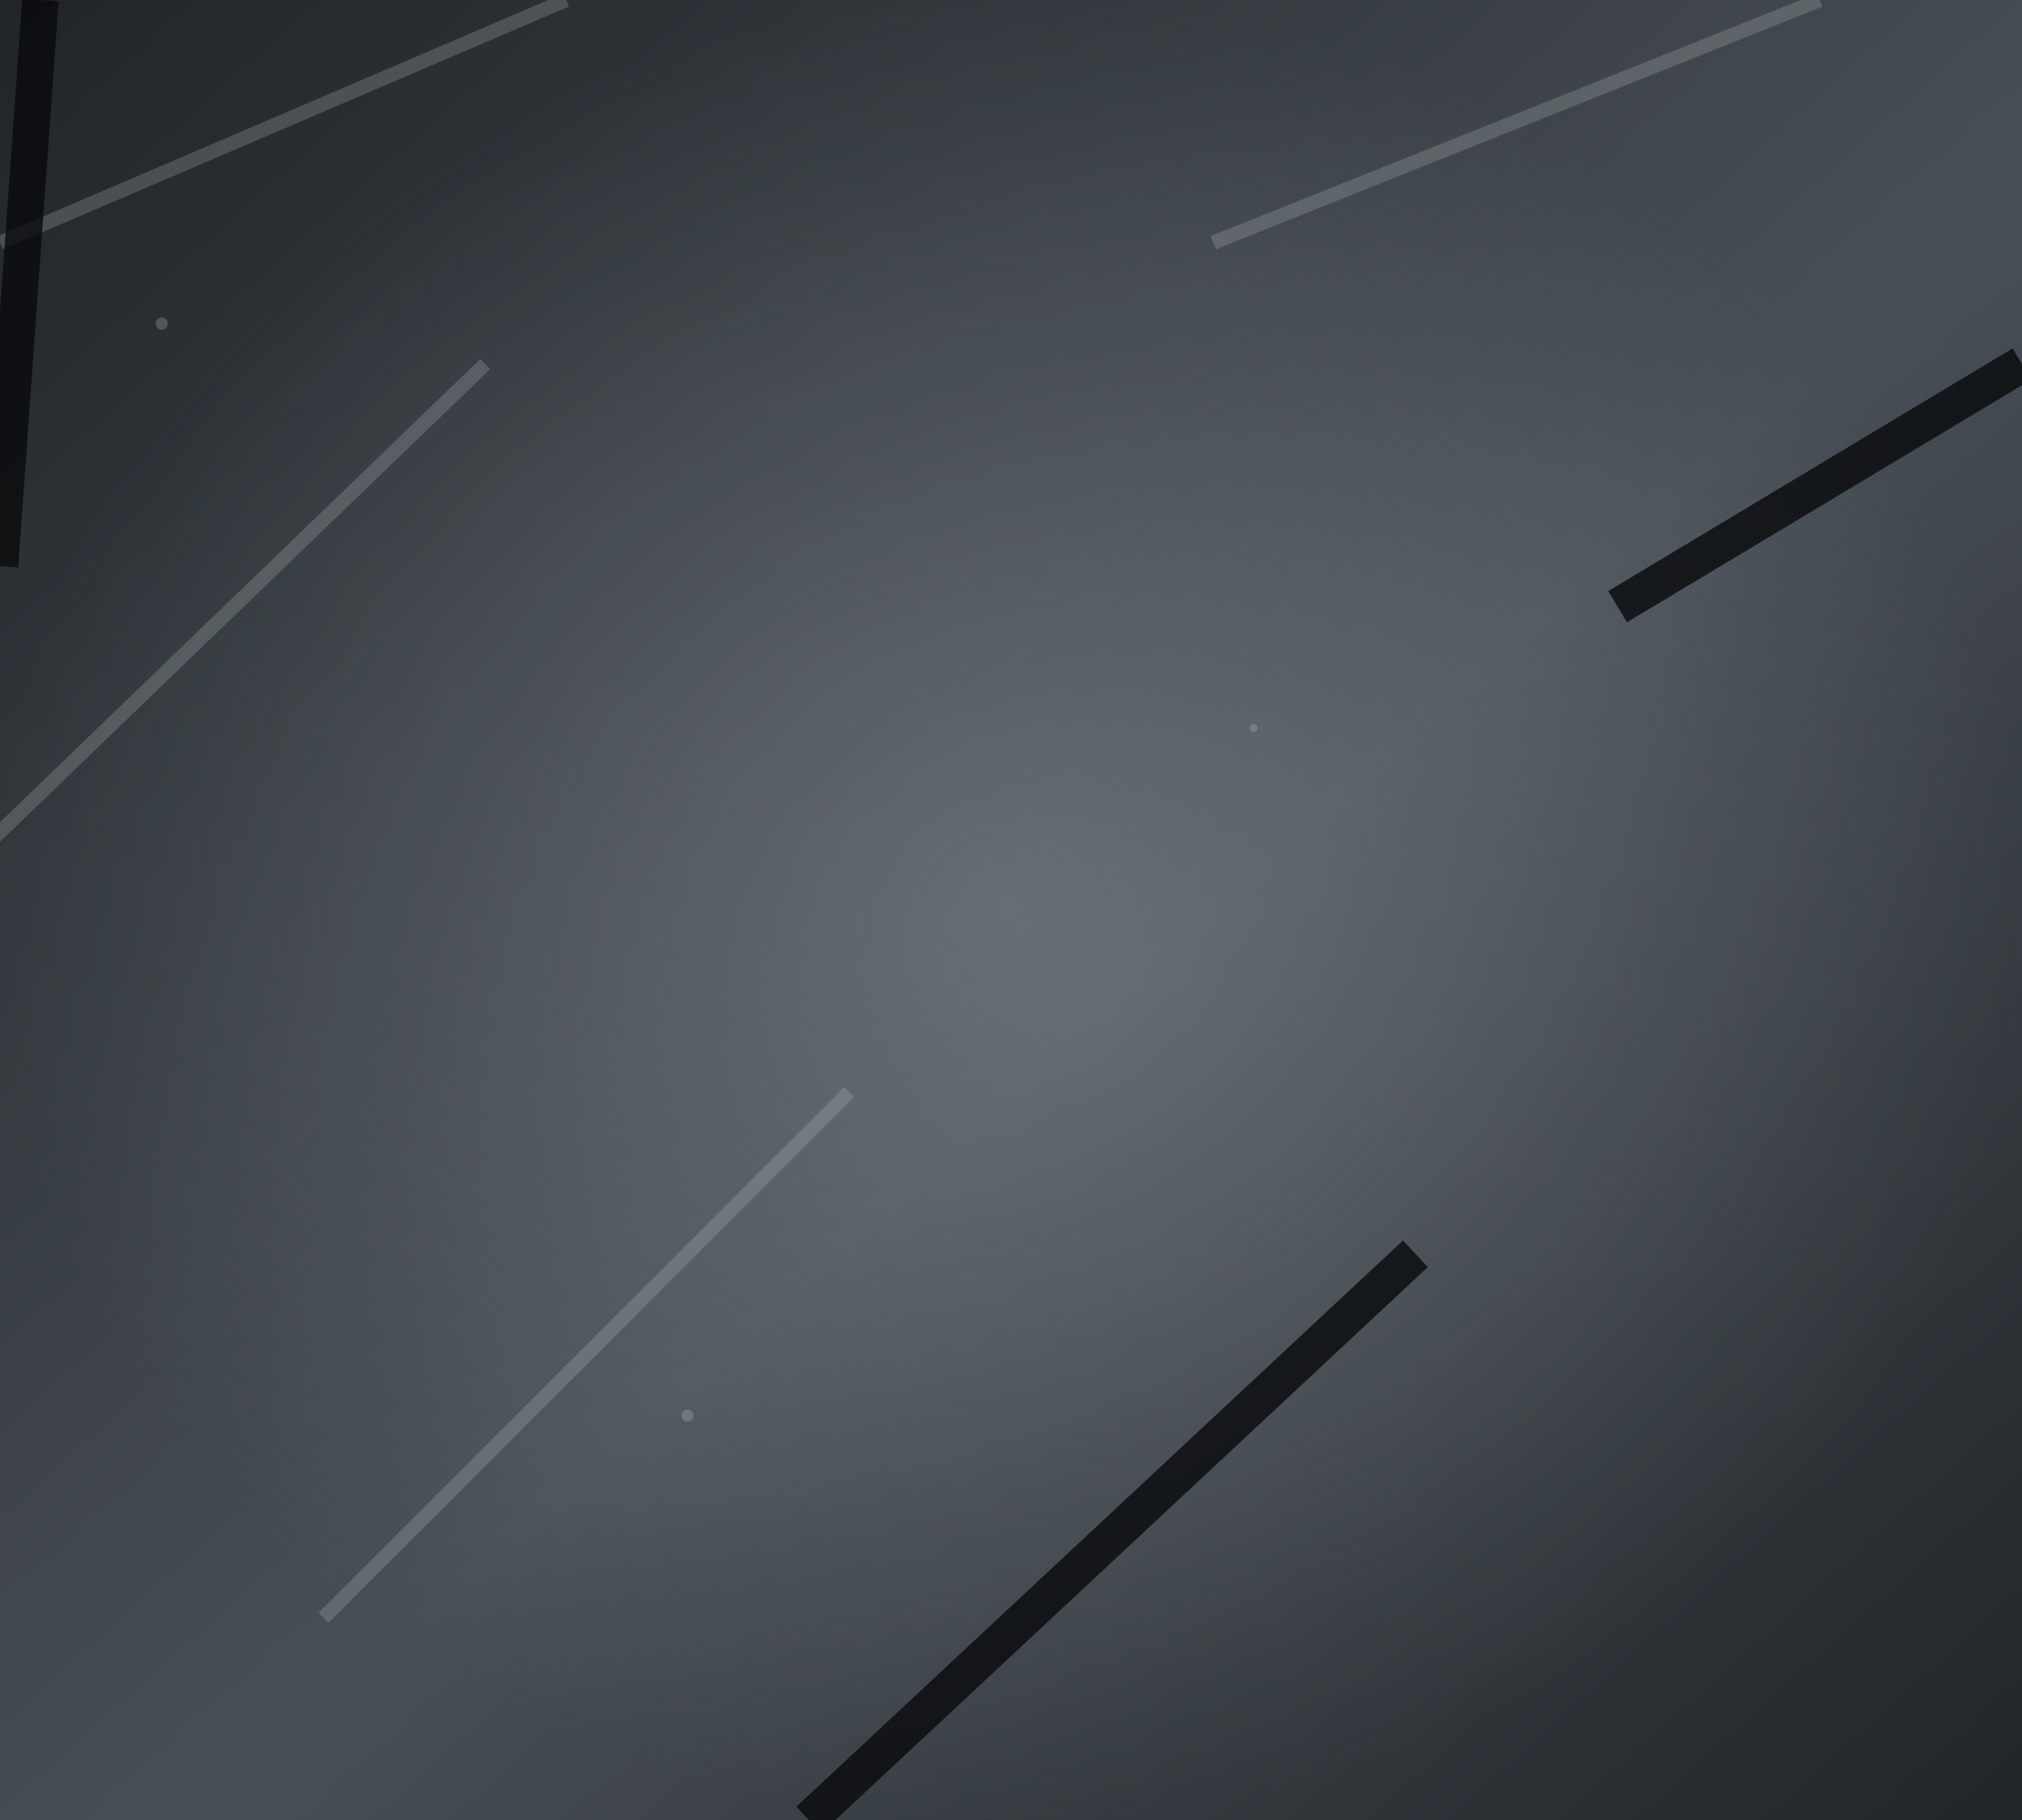
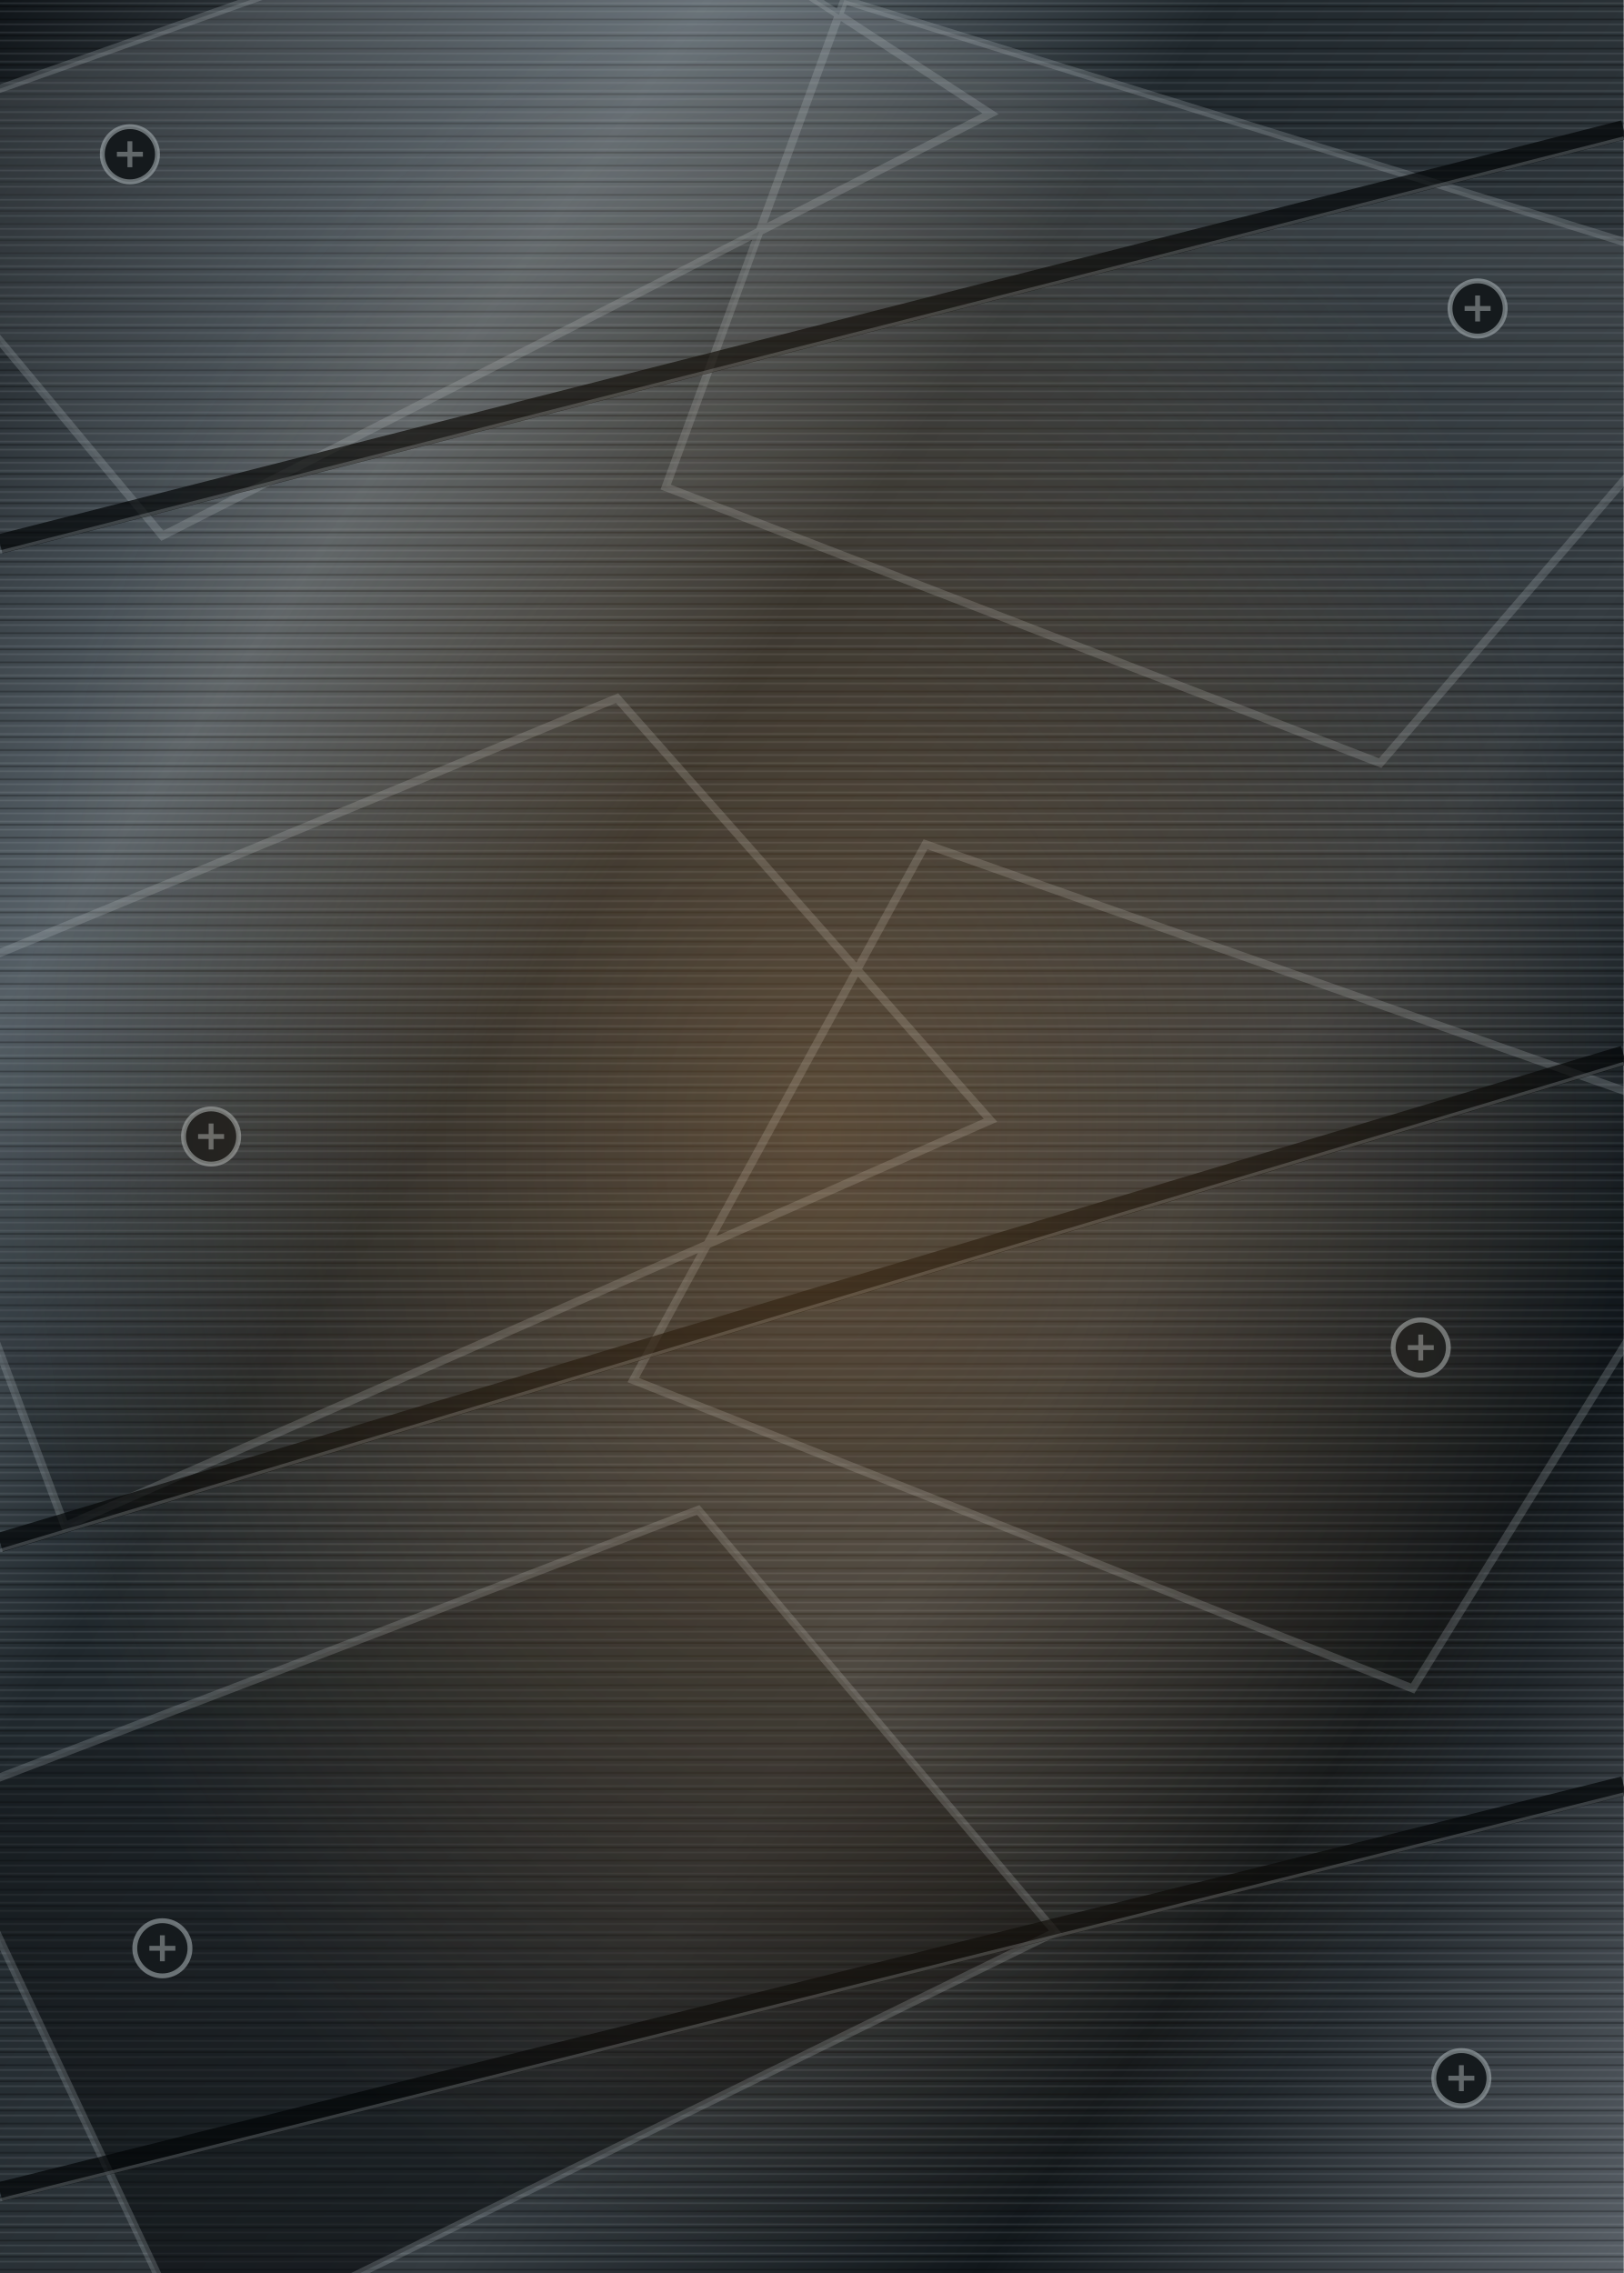
- <svg xmlns="http://www.w3.org/2000/svg" width="1000" height="900" viewBox="0 0 1000 900">
+ <svg xmlns="http://www.w3.org/2000/svg" width="1000" height="1400" viewBox="0 0 1000 1400">
  <defs>
-     <linearGradient id="base" x1="0" y1="0" x2="1" y2="1">
-       <stop stop-color="#25292d" />
-       <stop offset=".55" stop-color="#515961" />
-       <stop offset="1" stop-color="#25292d" />
+     <linearGradient id="steel" x1="0" y1="0" x2="1" y2="1">
+       <stop stop-color="#101519" />
+       <stop offset=".22" stop-color="#59636a" />
+       <stop offset=".38" stop-color="#20282d" />
+       <stop offset=".63" stop-color="#343b40" />
+       <stop offset=".8" stop-color="#11171b" />
+       <stop offset="1" stop-color="#596067" />
    </linearGradient>
-     <radialGradient id="glow">
-       <stop stop-color="#aab2ba" stop-opacity=".42" />
-       <stop offset="1" stop-color="#aab2ba" stop-opacity="0" />
+     <linearGradient id="plate" x1="0" y1="0" x2="0" y2="1">
+       <stop stop-color="#aeb6bb" stop-opacity=".26" />
+       <stop offset=".45" stop-color="#101518" stop-opacity=".05" />
+       <stop offset="1" stop-color="#050709" stop-opacity=".6" />
+     </linearGradient>
+     <pattern id="brush" width="18" height="18" patternUnits="userSpaceOnUse">
+       <path d="M0 2H18 M0 7H18 M0 15H18" stroke="#d7e0e4" stroke-opacity=".11" />
+       <path d="M0 4H18 M0 12H18" stroke="#000" stroke-opacity=".28" />
+     </pattern>
+     <radialGradient id="light">
+       <stop stop-color="#f7a34b" stop-opacity=".5" />
+       <stop offset="1" stop-color="#f7a34b" stop-opacity="0" />
    </radialGradient>
  </defs>
-   <rect width="1000" height="900" fill="url(#base)" />
-   <rect width="1000" height="900" fill="url(#glow)" />
-   <path d="M0 120 L280 0 M-40 450 L240 180 M160 800 L420 540 M600 120 L900 0" stroke="#d7dce0" stroke-opacity=".24" stroke-width="7" />
-   <path d="M20 0 L0 280 M800 300 L1000 180 M400 900 L700 620" stroke="#090b0d" stroke-opacity=".8" stroke-width="18" />
-   <g fill="#c9d0d5" opacity=".3">
-     <circle cx="80" cy="160" r="3" />
-     <circle cx="620" cy="360" r="2" />
-     <circle cx="340" cy="700" r="3" />
+   <rect width="1000" height="1400" fill="url(#steel)" />
+   <rect width="1000" height="1400" fill="url(#brush)" />
+   <path d="M-100 90L380-80 610 70 100 330Z M520 0L1100 180 850 470 410 300Z M-80 620L380 430 610 690 40 940Z M570 520L1080 700 870 1040 390 850Z M-40 1110L430 930 650 1190 120 1450Z" fill="url(#plate)" stroke="#c1cbd0" stroke-opacity=".22" stroke-width="5" />
+   <path d="M0 335L1000 80 M0 950L1000 650 M0 1350L1000 1100" stroke="#020507" stroke-opacity=".7" stroke-width="12" />
+   <path d="M0 340L1000 85 M0 955L1000 655 M0 1355L1000 1105" stroke="#c4cdd2" stroke-opacity=".24" stroke-width="2" />
+   <g fill="#151a1d" stroke="#aeb7bc" stroke-opacity=".55" stroke-width="3">
+     <circle cx="80" cy="95" r="17" />
+     <circle cx="910" cy="190" r="17" />
+     <circle cx="130" cy="700" r="17" />
+     <circle cx="875" cy="830" r="17" />
+     <circle cx="100" cy="1200" r="17" />
+     <circle cx="900" cy="1280" r="17" />
  </g>
-   <rect width="1000" height="900" fill="#000" opacity=".12" />
+   <g stroke="#d6dce0" stroke-opacity=".4" stroke-width="3">
+     <path d="M72 95h16m-8-8v16M902 190h16m-8-8v16M122 700h16m-8-8v16M867 830h16m-8-8v16M92 1200h16m-8-8v16M892 1280h16m-8-8v16" />
+   </g>
+   <rect width="1000" height="1400" fill="url(#light)" opacity=".5" />
</svg>
